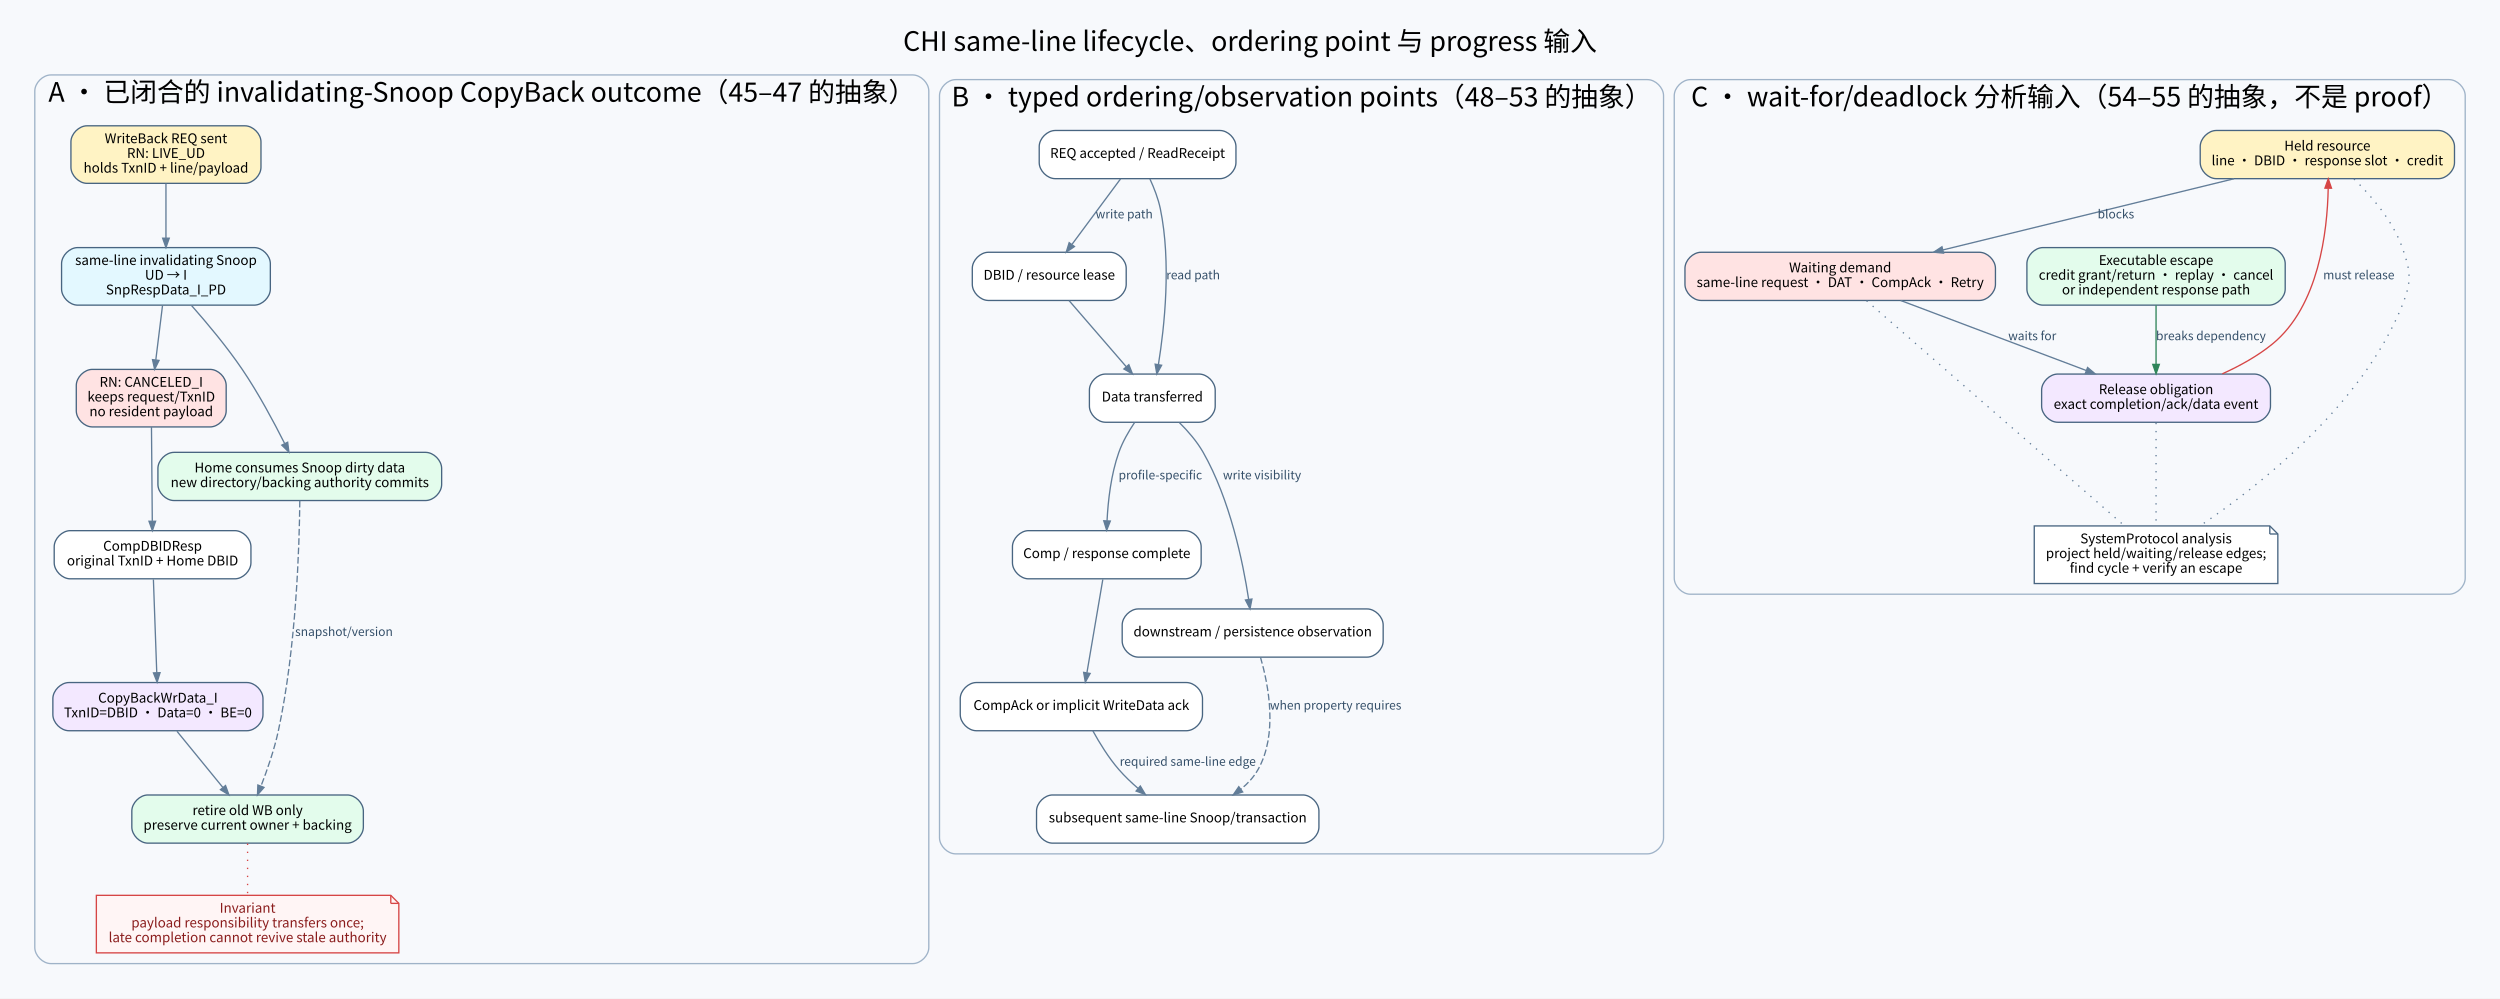
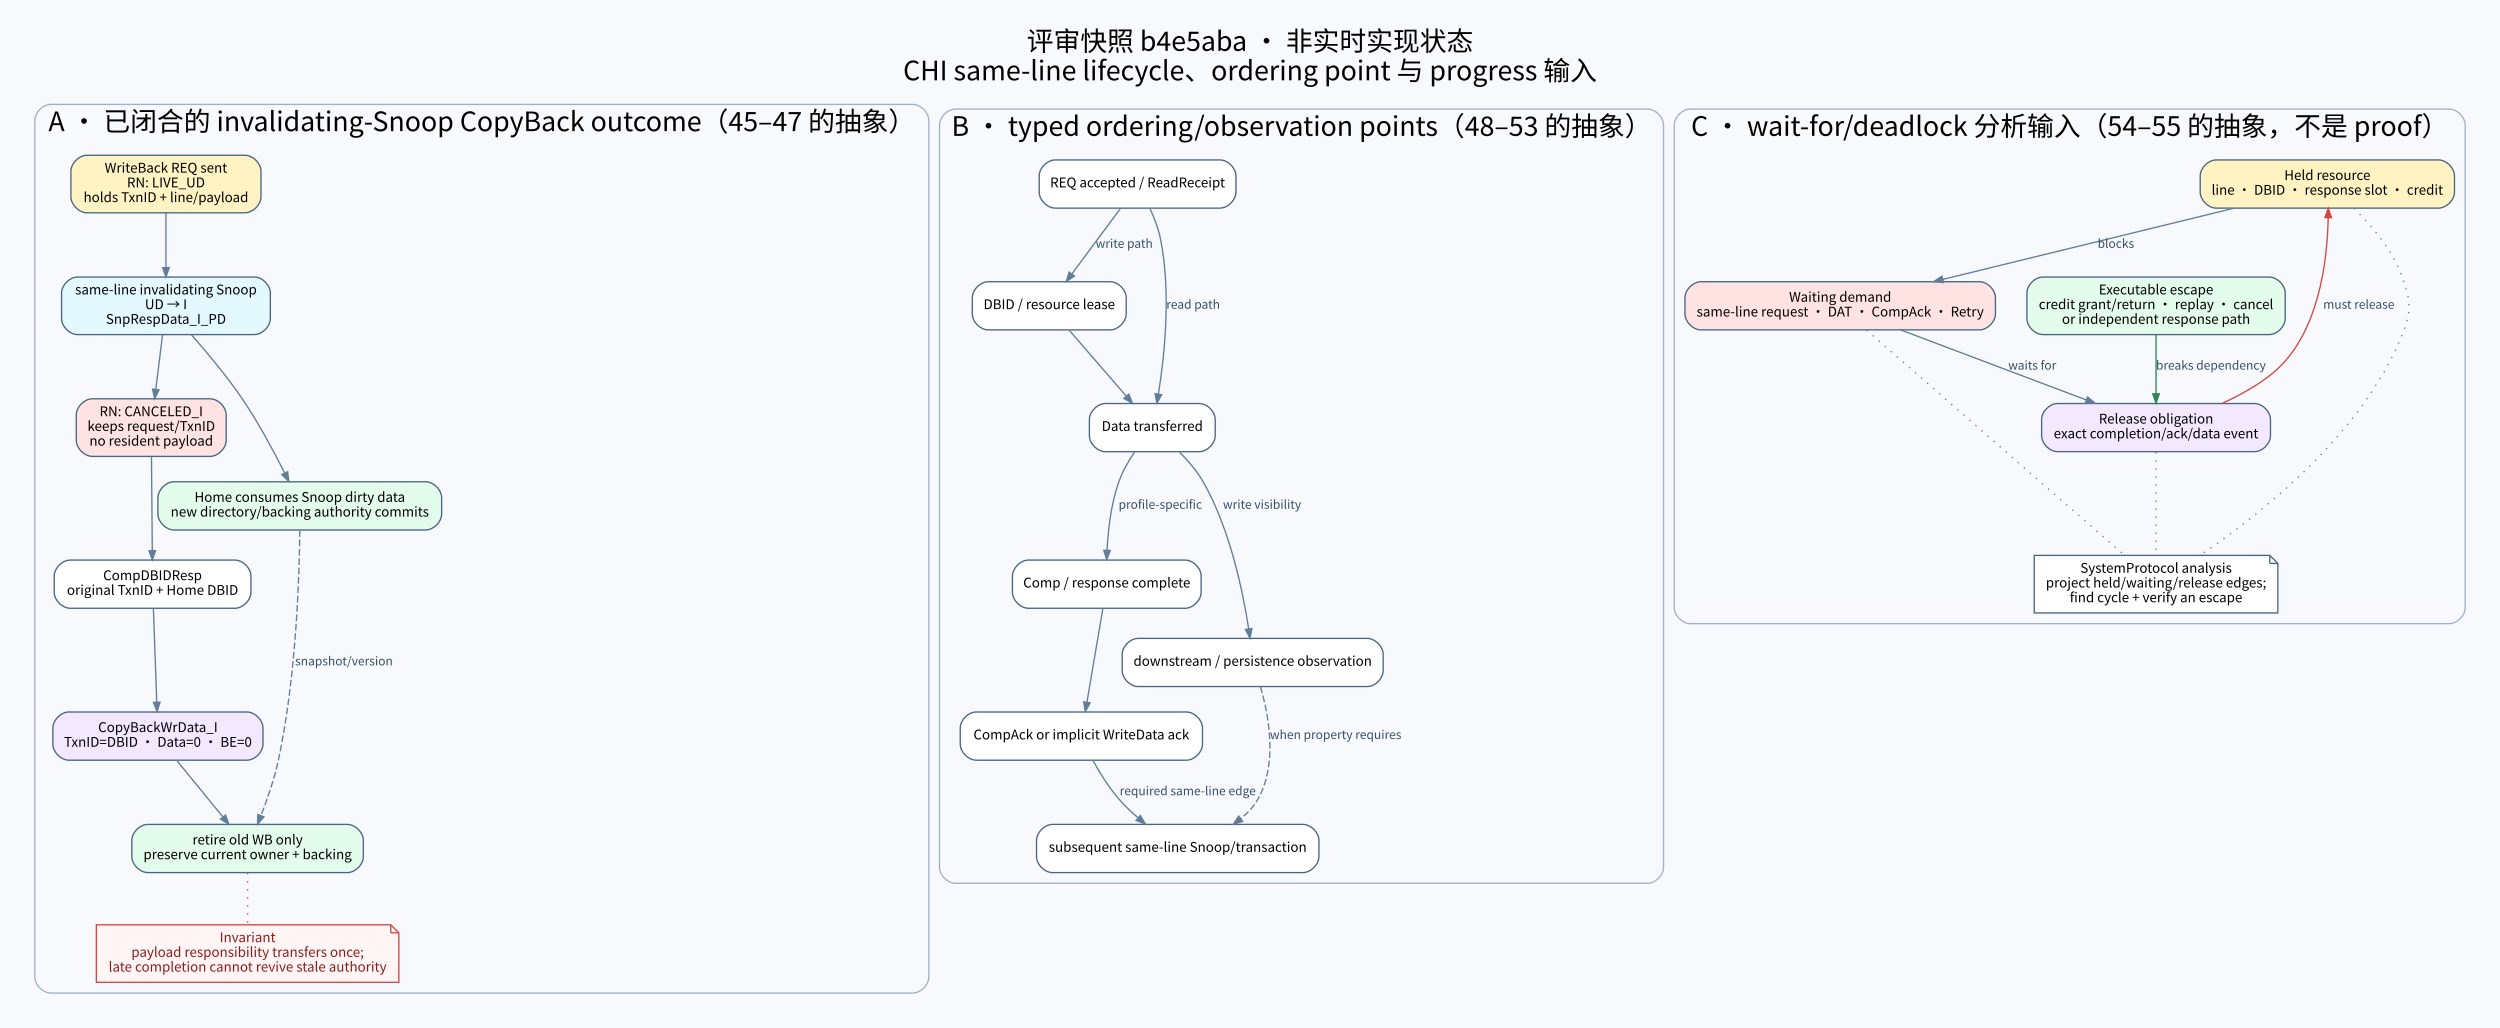
- <svg xmlns="http://www.w3.org/2000/svg" width="1868pt" height="746pt" viewBox="0.00 0.00 1868.00 746.00">
-   <g id="graph0" class="graph" transform="scale(1 1) rotate(0) translate(18 728)">
-     <polygon fill="#f7f9fc" stroke="transparent" points="-18,18 -18,-728 1850,-728 1850,18 -18,18" />
+ <svg xmlns="http://www.w3.org/2000/svg" width="1868pt" height="768pt" viewBox="0.00 0.00 1868.00 768.00">
+   <g id="graph0" class="graph" transform="scale(1 1) rotate(0) translate(18 750)">
+     <polygon fill="#f7f9fc" stroke="transparent" points="-18,18 -18,-750 1850,-750 1850,18 -18,18" />
+     <text text-anchor="middle" x="916" y="-712" font-family="Noto Sans CJK SC" font-size="20.00">评审快照 b4e5aba · 非实时实现状态</text>
    <text text-anchor="middle" x="916" y="-690" font-family="Noto Sans CJK SC" font-size="20.00">CHI same-line lifecycle、ordering point 与 progress 输入</text>
    <g id="clust1" class="cluster">
      <path fill="#f7f9fc" stroke="#9fb3c8" d="M20,-8C20,-8 664,-8 664,-8 670,-8 676,-14 676,-20 676,-20 676,-660 676,-660 676,-666 670,-672 664,-672 664,-672 20,-672 20,-672 14,-672 8,-666 8,-660 8,-660 8,-20 8,-20 8,-14 14,-8 20,-8" />
      <text text-anchor="middle" x="342" y="-652" font-family="Noto Sans CJK SC" font-size="20.00">A · 已闭合的 invalidating-Snoop CopyBack outcome（45–47 的抽象）</text>
    </g>
    <g id="clust2" class="cluster">
      <path fill="#f7f9fc" stroke="#9fb3c8" d="M696,-90C696,-90 1213,-90 1213,-90 1219,-90 1225,-96 1225,-102 1225,-102 1225,-656.5 1225,-656.5 1225,-662.5 1219,-668.5 1213,-668.5 1213,-668.5 696,-668.5 696,-668.5 690,-668.5 684,-662.5 684,-656.5 684,-656.5 684,-102 684,-102 684,-96 690,-90 696,-90" />
      <text text-anchor="middle" x="954.5" y="-648.5" font-family="Noto Sans CJK SC" font-size="20.00">B · typed ordering/observation points（48–53 的抽象）</text>
    </g>
    <g id="clust3" class="cluster">
      <path fill="#f7f9fc" stroke="#9fb3c8" d="M1245,-284C1245,-284 1812,-284 1812,-284 1818,-284 1824,-290 1824,-296 1824,-296 1824,-656.5 1824,-656.5 1824,-662.5 1818,-668.5 1812,-668.5 1812,-668.5 1245,-668.5 1245,-668.5 1239,-668.5 1233,-662.5 1233,-656.5 1233,-656.5 1233,-296 1233,-296 1233,-290 1239,-284 1245,-284" />
      <text text-anchor="middle" x="1528.5" y="-648.5" font-family="Noto Sans CJK SC" font-size="20.00">C · wait-for/deadlock 分析输入（54–55 的抽象，不是 proof）</text>
    </g>
    <g id="node1" class="node">
      <path fill="#fff3c4" stroke="#486581" d="M165,-634C165,-634 47,-634 47,-634 41,-634 35,-628 35,-622 35,-622 35,-603 35,-603 35,-597 41,-591 47,-591 47,-591 165,-591 165,-591 171,-591 177,-597 177,-603 177,-603 177,-622 177,-622 177,-628 171,-634 165,-634" />
      <text text-anchor="middle" x="106" y="-621" font-family="Noto Sans CJK SC" font-size="10.00">WriteBack REQ sent</text>
      <text text-anchor="middle" x="106" y="-610" font-family="Noto Sans CJK SC" font-size="10.00">RN: LIVE_UD</text>
      <text text-anchor="middle" x="106" y="-599" font-family="Noto Sans CJK SC" font-size="10.00">holds TxnID + line/payload</text>
    </g>
    <g id="node2" class="node">
      <path fill="#e3f8ff" stroke="#486581" d="M172,-543C172,-543 40,-543 40,-543 34,-543 28,-537 28,-531 28,-531 28,-512 28,-512 28,-506 34,-500 40,-500 40,-500 172,-500 172,-500 178,-500 184,-506 184,-512 184,-512 184,-531 184,-531 184,-537 178,-543 172,-543" />
      <text text-anchor="middle" x="106" y="-530" font-family="Noto Sans CJK SC" font-size="10.00">same-line invalidating Snoop</text>
      <text text-anchor="middle" x="106" y="-519" font-family="Noto Sans CJK SC" font-size="10.00">UD → I</text>
      <text text-anchor="middle" x="106" y="-508" font-family="Noto Sans CJK SC" font-size="10.00">SnpRespData_I_PD</text>
    </g>
    <g id="edge1" class="edge">
      <path fill="none" stroke="#627d98" d="M106,-590.86C106,-578.73 106,-563.24 106,-550.07" />
      <polygon fill="#627d98" stroke="#627d98" points="108.45,-550.03 106,-543.03 103.55,-550.03 108.45,-550.03" />
    </g>
    <g id="node3" class="node">
      <path fill="#ffe3e3" stroke="#486581" d="M139,-452C139,-452 51,-452 51,-452 45,-452 39,-446 39,-440 39,-440 39,-421 39,-421 39,-415 45,-409 51,-409 51,-409 139,-409 139,-409 145,-409 151,-415 151,-421 151,-421 151,-440 151,-440 151,-446 145,-452 139,-452" />
      <text text-anchor="middle" x="95" y="-439" font-family="Noto Sans CJK SC" font-size="10.00">RN: CANCELED_I</text>
      <text text-anchor="middle" x="95" y="-428" font-family="Noto Sans CJK SC" font-size="10.00">keeps request/TxnID</text>
      <text text-anchor="middle" x="95" y="-417" font-family="Noto Sans CJK SC" font-size="10.00">no resident payload</text>
    </g>
    <g id="edge2" class="edge">
      <path fill="none" stroke="#627d98" d="M103.45,-499.86C101.95,-487.73 100.03,-472.24 98.41,-459.07" />
      <polygon fill="#627d98" stroke="#627d98" points="100.83,-458.68 97.54,-452.03 95.96,-459.28 100.83,-458.68" />
    </g>
    <g id="node4" class="node">
      <path fill="#e3fcec" stroke="#486581" d="M300,-390C300,-390 112,-390 112,-390 106,-390 100,-384 100,-378 100,-378 100,-366 100,-366 100,-360 106,-354 112,-354 112,-354 300,-354 300,-354 306,-354 312,-360 312,-366 312,-366 312,-378 312,-378 312,-384 306,-390 300,-390" />
      <text text-anchor="middle" x="206" y="-375" font-family="Noto Sans CJK SC" font-size="10.00">Home consumes Snoop dirty data</text>
      <text text-anchor="middle" x="206" y="-364" font-family="Noto Sans CJK SC" font-size="10.00">new directory/backing authority commits</text>
    </g>
    <g id="edge6" class="edge">
      <path fill="none" stroke="#627d98" d="M125.09,-499.75C136.74,-486.58 151.53,-468.9 163,-452 175.05,-434.25 186.55,-412.8 194.62,-396.73" />
      <polygon fill="#627d98" stroke="#627d98" points="196.94,-397.56 197.86,-390.2 192.55,-395.39 196.94,-397.56" />
    </g>
    <g id="node5" class="node">
      <path fill="#ffffff" stroke="#486581" d="M157.5,-331.5C157.5,-331.5 34.5,-331.5 34.5,-331.5 28.5,-331.5 22.5,-325.5 22.5,-319.5 22.5,-319.5 22.5,-307.5 22.5,-307.5 22.5,-301.5 28.5,-295.5 34.5,-295.5 34.5,-295.5 157.5,-295.5 157.5,-295.5 163.5,-295.5 169.5,-301.5 169.5,-307.5 169.5,-307.5 169.5,-319.5 169.5,-319.5 169.5,-325.5 163.5,-331.5 157.5,-331.5" />
      <text text-anchor="middle" x="96" y="-316.5" font-family="Noto Sans CJK SC" font-size="10.00">CompDBIDResp</text>
      <text text-anchor="middle" x="96" y="-305.5" font-family="Noto Sans CJK SC" font-size="10.00">original TxnID + Home DBID</text>
    </g>
    <g id="edge3" class="edge">
      <path fill="none" stroke="#627d98" d="M95.18,-408.94C95.35,-389.26 95.61,-359.57 95.79,-338.75" />
      <polygon fill="#627d98" stroke="#627d98" points="98.24,-338.53 95.85,-331.51 93.34,-338.49 98.24,-338.53" />
    </g>
    <g id="node7" class="node">
      <path fill="#e3fcec" stroke="#486581" d="M241.5,-134C241.5,-134 92.5,-134 92.5,-134 86.5,-134 80.5,-128 80.5,-122 80.5,-122 80.5,-110 80.5,-110 80.5,-104 86.5,-98 92.5,-98 92.5,-98 241.5,-98 241.5,-98 247.5,-98 253.5,-104 253.5,-110 253.5,-110 253.5,-122 253.5,-122 253.5,-128 247.5,-134 241.5,-134" />
      <text text-anchor="middle" x="167" y="-119" font-family="Noto Sans CJK SC" font-size="10.00">retire old WB only</text>
      <text text-anchor="middle" x="167" y="-108" font-family="Noto Sans CJK SC" font-size="10.00">preserve current owner + backing</text>
    </g>
    <g id="edge7" class="edge">
      <path fill="none" stroke="#627d98" stroke-dasharray="5,2" d="M206.01,-353.84C205.7,-320.39 203.42,-244.29 190,-182 186.99,-168.01 181.77,-152.91 177.07,-140.79" />
      <polygon fill="#627d98" stroke="#627d98" points="179.24,-139.63 174.38,-134.03 174.69,-141.44 179.24,-139.63" />
      <text text-anchor="middle" x="239" y="-252.8" font-family="Noto Sans CJK SC" font-size="9.00" fill="#334e68">snapshot/version</text>
    </g>
    <g id="node6" class="node">
      <path fill="#f3e8ff" stroke="#486581" d="M166.5,-218C166.5,-218 33.5,-218 33.5,-218 27.5,-218 21.5,-212 21.5,-206 21.5,-206 21.5,-194 21.5,-194 21.5,-188 27.5,-182 33.5,-182 33.5,-182 166.5,-182 166.5,-182 172.5,-182 178.5,-188 178.5,-194 178.5,-194 178.5,-206 178.5,-206 178.5,-212 172.5,-218 166.5,-218" />
      <text text-anchor="middle" x="100" y="-203" font-family="Noto Sans CJK SC" font-size="10.00">CopyBackWrData_I</text>
      <text text-anchor="middle" x="100" y="-192" font-family="Noto Sans CJK SC" font-size="10.00">TxnID=DBID · Data=0 · BE=0</text>
    </g>
    <g id="edge4" class="edge">
      <path fill="none" stroke="#627d98" d="M96.62,-295.08C97.3,-276.34 98.37,-246.41 99.13,-225.35" />
      <polygon fill="#627d98" stroke="#627d98" points="101.58,-225.38 99.38,-218.3 96.68,-225.21 101.58,-225.38" />
    </g>
    <g id="edge5" class="edge">
      <path fill="none" stroke="#627d98" d="M114.21,-181.61C124.23,-169.35 137.73,-152.82 148.57,-139.55" />
      <polygon fill="#627d98" stroke="#627d98" points="150.51,-141.05 153.04,-134.08 146.71,-137.95 150.51,-141.05" />
    </g>
    <g id="node8" class="node">
      <polygon fill="#fff5f5" stroke="#d64545" points="274,-59 54,-59 54,-16 280,-16 280,-53 274,-59" />
      <polyline fill="none" stroke="#d64545" points="274,-59 274,-53 " />
      <polyline fill="none" stroke="#d64545" points="280,-53 274,-53 " />
      <text text-anchor="middle" x="167" y="-46" font-family="Noto Sans CJK SC" font-size="10.00" fill="#8a1c1c">Invariant</text>
      <text text-anchor="middle" x="167" y="-35" font-family="Noto Sans CJK SC" font-size="10.00" fill="#8a1c1c">payload responsibility transfers once;</text>
      <text text-anchor="middle" x="167" y="-24" font-family="Noto Sans CJK SC" font-size="10.00" fill="#8a1c1c">late completion cannot revive stale authority</text>
    </g>
    <g id="edge8" class="edge">
      <path fill="none" stroke="#d64545" stroke-dasharray="1,5" d="M167,-97.64C167,-86.18 167,-71.11 167,-59.05" />
    </g>
    <g id="node9" class="node">
      <path fill="#ffffff" stroke="#486581" d="M893.5,-630.5C893.5,-630.5 770.5,-630.5 770.5,-630.5 764.5,-630.5 758.5,-624.5 758.5,-618.5 758.5,-618.5 758.5,-606.5 758.5,-606.5 758.5,-600.5 764.5,-594.5 770.5,-594.5 770.5,-594.5 893.5,-594.5 893.5,-594.5 899.5,-594.5 905.5,-600.5 905.5,-606.5 905.5,-606.5 905.5,-618.5 905.5,-618.5 905.5,-624.5 899.5,-630.5 893.5,-630.5" />
      <text text-anchor="middle" x="832" y="-610" font-family="Noto Sans CJK SC" font-size="10.00">REQ accepted / ReadReceipt</text>
    </g>
    <g id="node10" class="node">
      <path fill="#ffffff" stroke="#486581" d="M811.5,-539.5C811.5,-539.5 720.5,-539.5 720.5,-539.5 714.5,-539.5 708.5,-533.5 708.5,-527.5 708.5,-527.5 708.5,-515.5 708.5,-515.5 708.5,-509.5 714.5,-503.5 720.5,-503.5 720.5,-503.5 811.5,-503.5 811.5,-503.5 817.5,-503.5 823.5,-509.5 823.5,-515.5 823.5,-515.5 823.5,-527.5 823.5,-527.5 823.5,-533.5 817.5,-539.5 811.5,-539.5" />
      <text text-anchor="middle" x="766" y="-519" font-family="Noto Sans CJK SC" font-size="10.00">DBID / resource lease</text>
    </g>
    <g id="edge10" class="edge">
      <path fill="none" stroke="#627d98" d="M819.27,-594.34C808.96,-580.43 794.32,-560.69 783,-545.43" />
      <polygon fill="#627d98" stroke="#627d98" points="784.82,-543.77 778.69,-539.61 780.89,-546.69 784.82,-543.77" />
      <text text-anchor="middle" x="822" y="-564.8" font-family="Noto Sans CJK SC" font-size="9.00" fill="#334e68">write path</text>
    </g>
    <g id="node11" class="node">
      <path fill="#ffffff" stroke="#486581" d="M878,-448.5C878,-448.5 808,-448.5 808,-448.5 802,-448.5 796,-442.5 796,-436.5 796,-436.5 796,-424.5 796,-424.5 796,-418.5 802,-412.5 808,-412.5 808,-412.5 878,-412.5 878,-412.5 884,-412.5 890,-418.5 890,-424.5 890,-424.5 890,-436.5 890,-436.5 890,-442.5 884,-448.5 878,-448.5" />
      <text text-anchor="middle" x="843" y="-428" font-family="Noto Sans CJK SC" font-size="10.00">Data transferred</text>
    </g>
    <g id="edge9" class="edge">
      <path fill="none" stroke="#627d98" d="M841.21,-594.3C844.33,-587.55 847.43,-579.6 849,-572 857.28,-531.83 852.11,-483.88 847.57,-455.66" />
      <polygon fill="#627d98" stroke="#627d98" points="849.96,-455.08 846.38,-448.58 845.13,-455.89 849.96,-455.08" />
      <text text-anchor="middle" x="873.5" y="-519.3" font-family="Noto Sans CJK SC" font-size="9.00" fill="#334e68">read path</text>
    </g>
    <g id="edge11" class="edge">
      <path fill="none" stroke="#627d98" d="M780.85,-503.34C792.99,-489.3 810.26,-469.34 823.51,-454.02" />
      <polygon fill="#627d98" stroke="#627d98" points="825.47,-455.5 828.2,-448.61 821.77,-452.3 825.47,-455.5" />
    </g>
    <g id="node12" class="node">
      <path fill="#ffffff" stroke="#486581" d="M867.5,-331.5C867.5,-331.5 750.5,-331.5 750.5,-331.5 744.5,-331.5 738.5,-325.5 738.5,-319.5 738.5,-319.5 738.5,-307.5 738.5,-307.5 738.5,-301.5 744.5,-295.5 750.5,-295.5 750.5,-295.5 867.5,-295.5 867.5,-295.5 873.5,-295.5 879.5,-301.5 879.5,-307.5 879.5,-307.5 879.5,-319.5 879.5,-319.5 879.5,-325.5 873.5,-331.5 867.5,-331.5" />
      <text text-anchor="middle" x="809" y="-311" font-family="Noto Sans CJK SC" font-size="10.00">Comp / response complete</text>
    </g>
    <g id="edge12" class="edge">
      <path fill="none" stroke="#627d98" d="M829.75,-412.28C825.3,-405.66 820.77,-397.8 818,-390 812.15,-373.54 809.94,-353.92 809.18,-338.81" />
      <polygon fill="#627d98" stroke="#627d98" points="811.62,-338.68 808.91,-331.78 806.73,-338.87 811.62,-338.68" />
      <text text-anchor="middle" x="849" y="-369.8" font-family="Noto Sans CJK SC" font-size="9.00" fill="#334e68">profile-specific</text>
    </g>
    <g id="node14" class="node">
      <path fill="#ffffff" stroke="#486581" d="M1003.5,-273C1003.5,-273 832.5,-273 832.5,-273 826.5,-273 820.5,-267 820.5,-261 820.5,-261 820.5,-249 820.5,-249 820.5,-243 826.5,-237 832.5,-237 832.5,-237 1003.5,-237 1003.5,-237 1009.5,-237 1015.5,-243 1015.5,-249 1015.5,-249 1015.5,-261 1015.5,-261 1015.5,-267 1009.5,-273 1003.5,-273" />
      <text text-anchor="middle" x="918" y="-252.5" font-family="Noto Sans CJK SC" font-size="10.00">downstream / persistence observation</text>
    </g>
    <g id="edge14" class="edge">
      <path fill="none" stroke="#627d98" d="M863.28,-412.19C869.73,-405.79 876.38,-398.1 881,-390 901.06,-354.77 910.73,-308.08 915,-280.13" />
      <polygon fill="#627d98" stroke="#627d98" points="917.44,-280.39 916.02,-273.11 912.59,-279.69 917.44,-280.39" />
      <text text-anchor="middle" x="925" y="-369.8" font-family="Noto Sans CJK SC" font-size="9.00" fill="#334e68">write visibility</text>
    </g>
    <g id="node13" class="node">
      <path fill="#ffffff" stroke="#486581" d="M868.5,-218C868.5,-218 711.5,-218 711.5,-218 705.5,-218 699.5,-212 699.5,-206 699.5,-206 699.5,-194 699.5,-194 699.5,-188 705.5,-182 711.5,-182 711.5,-182 868.5,-182 868.5,-182 874.5,-182 880.5,-188 880.5,-194 880.5,-194 880.5,-206 880.5,-206 880.5,-212 874.5,-218 868.5,-218" />
      <text text-anchor="middle" x="790" y="-197.5" font-family="Noto Sans CJK SC" font-size="10.00">CompAck or implicit WriteData ack</text>
    </g>
    <g id="edge13" class="edge">
      <path fill="none" stroke="#627d98" d="M806.03,-295.08C802.84,-276.34 797.74,-246.41 794.15,-225.35" />
      <polygon fill="#627d98" stroke="#627d98" points="796.54,-224.79 792.95,-218.3 791.71,-225.61 796.54,-224.79" />
    </g>
    <g id="node15" class="node">
      <path fill="#ffffff" stroke="#486581" d="M955.5,-134C955.5,-134 768.5,-134 768.5,-134 762.5,-134 756.5,-128 756.5,-122 756.5,-122 756.5,-110 756.5,-110 756.5,-104 762.5,-98 768.5,-98 768.5,-98 955.5,-98 955.5,-98 961.5,-98 967.5,-104 967.5,-110 967.5,-110 967.5,-122 967.5,-122 967.5,-128 961.5,-134 955.5,-134" />
      <text text-anchor="middle" x="862" y="-113.5" font-family="Noto Sans CJK SC" font-size="10.00">subsequent same-line Snoop/transaction</text>
    </g>
    <g id="edge15" class="edge">
      <path fill="none" stroke="#627d98" d="M798.59,-181.9C803.58,-172.81 810.39,-161.75 818,-153 822.28,-148.08 827.28,-143.3 832.35,-138.91" />
      <polygon fill="#627d98" stroke="#627d98" points="834.04,-140.69 837.85,-134.33 830.9,-136.93 834.04,-140.69" />
      <text text-anchor="middle" x="869.5" y="-155.8" font-family="Noto Sans CJK SC" font-size="9.00" fill="#334e68">required same-line edge</text>
    </g>
    <g id="edge16" class="edge">
      <path fill="none" stroke="#627d98" stroke-dasharray="5,2" d="M923.81,-237C929.95,-215.83 936.87,-179.27 922,-153 918.79,-147.33 914.3,-142.46 909.19,-138.3" />
      <polygon fill="#627d98" stroke="#627d98" points="910.53,-136.24 903.45,-134.06 907.62,-140.19 910.53,-136.24" />
      <text text-anchor="middle" x="980" y="-197.8" font-family="Noto Sans CJK SC" font-size="9.00" fill="#334e68">when property requires</text>
    </g>
    <g id="node16" class="node">
      <path fill="#fff3c4" stroke="#486581" d="M1804,-630.5C1804,-630.5 1638,-630.5 1638,-630.5 1632,-630.5 1626,-624.5 1626,-618.5 1626,-618.5 1626,-606.5 1626,-606.5 1626,-600.5 1632,-594.5 1638,-594.5 1638,-594.5 1804,-594.5 1804,-594.5 1810,-594.5 1816,-600.5 1816,-606.5 1816,-606.5 1816,-618.5 1816,-618.5 1816,-624.5 1810,-630.5 1804,-630.5" />
      <text text-anchor="middle" x="1721" y="-615.5" font-family="Noto Sans CJK SC" font-size="10.00">Held resource</text>
      <text text-anchor="middle" x="1721" y="-604.5" font-family="Noto Sans CJK SC" font-size="10.00">line · DBID · response slot · credit</text>
    </g>
    <g id="node17" class="node">
      <path fill="#ffe3e3" stroke="#486581" d="M1461,-539.5C1461,-539.5 1253,-539.5 1253,-539.5 1247,-539.5 1241,-533.5 1241,-527.5 1241,-527.5 1241,-515.5 1241,-515.5 1241,-509.5 1247,-503.5 1253,-503.5 1253,-503.5 1461,-503.5 1461,-503.5 1467,-503.5 1473,-509.5 1473,-515.5 1473,-515.5 1473,-527.5 1473,-527.5 1473,-533.5 1467,-539.5 1461,-539.5" />
      <text text-anchor="middle" x="1357" y="-524.5" font-family="Noto Sans CJK SC" font-size="10.00">Waiting demand</text>
      <text text-anchor="middle" x="1357" y="-513.5" font-family="Noto Sans CJK SC" font-size="10.00">same-line request · DAT · CompAck · Retry</text>
    </g>
    <g id="edge17" class="edge">
      <path fill="none" stroke="#627d98" d="M1651.25,-594.45C1589.01,-579.23 1498.03,-556.98 1433.74,-541.26" />
      <polygon fill="#627d98" stroke="#627d98" points="1434.21,-538.86 1426.83,-539.57 1433.04,-543.62 1434.21,-538.86" />
      <text text-anchor="middle" x="1563" y="-564.8" font-family="Noto Sans CJK SC" font-size="9.00" fill="#334e68">blocks</text>
    </g>
    <g id="node20" class="node">
      <polygon fill="#ffffff" stroke="#486581" points="1678,-335 1502,-335 1502,-292 1684,-292 1684,-329 1678,-335" />
      <polyline fill="none" stroke="#486581" points="1678,-335 1678,-329 " />
      <polyline fill="none" stroke="#486581" points="1684,-329 1678,-329 " />
      <text text-anchor="middle" x="1593" y="-322" font-family="Noto Sans CJK SC" font-size="10.00">SystemProtocol analysis</text>
      <text text-anchor="middle" x="1593" y="-311" font-family="Noto Sans CJK SC" font-size="10.00">project held/waiting/release edges;</text>
      <text text-anchor="middle" x="1593" y="-300" font-family="Noto Sans CJK SC" font-size="10.00">find cycle + verify an escape</text>
    </g>
    <g id="edge21" class="edge">
      <path fill="none" stroke="#627d98" stroke-dasharray="1,5" d="M1740.9,-594.26C1753.93,-581.58 1769.83,-563.11 1777,-543 1783.42,-525 1784.11,-517.74 1777,-500 1747.03,-425.27 1670.16,-364.99 1625.84,-335.05" />
    </g>
    <g id="node18" class="node">
      <path fill="#f3e8ff" stroke="#486581" d="M1666.5,-448.5C1666.5,-448.5 1519.5,-448.5 1519.5,-448.5 1513.5,-448.5 1507.5,-442.5 1507.5,-436.5 1507.5,-436.5 1507.5,-424.5 1507.5,-424.5 1507.5,-418.5 1513.5,-412.5 1519.5,-412.5 1519.5,-412.5 1666.5,-412.5 1666.5,-412.5 1672.5,-412.5 1678.5,-418.5 1678.5,-424.5 1678.5,-424.5 1678.5,-436.5 1678.5,-436.5 1678.5,-442.5 1672.5,-448.5 1666.5,-448.5" />
      <text text-anchor="middle" x="1593" y="-433.5" font-family="Noto Sans CJK SC" font-size="10.00">Release obligation</text>
      <text text-anchor="middle" x="1593" y="-422.5" font-family="Noto Sans CJK SC" font-size="10.00">exact completion/ack/data event</text>
    </g>
    <g id="edge18" class="edge">
      <path fill="none" stroke="#627d98" d="M1402.22,-503.45C1441.78,-488.53 1499.24,-466.86 1540.75,-451.2" />
      <polygon fill="#627d98" stroke="#627d98" points="1541.84,-453.41 1547.53,-448.65 1540.11,-448.83 1541.84,-453.41" />
      <text text-anchor="middle" x="1500.5" y="-473.8" font-family="Noto Sans CJK SC" font-size="9.00" fill="#334e68">waits for</text>
    </g>
    <g id="edge22" class="edge">
      <path fill="none" stroke="#627d98" stroke-dasharray="1,5" d="M1376.72,-503.29C1419.92,-465.58 1522.8,-375.78 1569.37,-335.13" />
    </g>
    <g id="edge19" class="edge">
      <path fill="none" stroke="#d64545" d="M1642.53,-448.68C1655.51,-454.55 1668.95,-461.97 1680,-471 1714.61,-499.28 1721.01,-555.03 1721.63,-587.15" />
      <polygon fill="#d64545" stroke="#d64545" points="1719.19,-587.41 1721.68,-594.39 1724.09,-587.37 1719.19,-587.41" />
      <text text-anchor="middle" x="1744.5" y="-519.3" font-family="Noto Sans CJK SC" font-size="9.00" fill="#334e68">must release</text>
    </g>
    <g id="edge23" class="edge">
      <path fill="none" stroke="#627d98" stroke-dasharray="1,5" d="M1593,-412.03C1593,-391.42 1593,-357.19 1593,-335.25" />
    </g>
    <g id="node19" class="node">
      <path fill="#e3fcec" stroke="#486581" d="M1677.5,-543C1677.5,-543 1508.5,-543 1508.5,-543 1502.5,-543 1496.5,-537 1496.5,-531 1496.5,-531 1496.5,-512 1496.5,-512 1496.5,-506 1502.5,-500 1508.5,-500 1508.5,-500 1677.5,-500 1677.5,-500 1683.5,-500 1689.5,-506 1689.5,-512 1689.5,-512 1689.5,-531 1689.5,-531 1689.5,-537 1683.5,-543 1677.5,-543" />
      <text text-anchor="middle" x="1593" y="-530" font-family="Noto Sans CJK SC" font-size="10.00">Executable escape</text>
      <text text-anchor="middle" x="1593" y="-519" font-family="Noto Sans CJK SC" font-size="10.00">credit grant/return · replay · cancel</text>
      <text text-anchor="middle" x="1593" y="-508" font-family="Noto Sans CJK SC" font-size="10.00">or independent response path</text>
    </g>
    <g id="edge20" class="edge">
      <path fill="none" stroke="#2f855a" d="M1593,-499.86C1593,-486.77 1593,-469.78 1593,-456.01" />
      <polygon fill="#2f855a" stroke="#2f855a" points="1595.45,-455.74 1593,-448.74 1590.55,-455.74 1595.45,-455.74" />
      <text text-anchor="middle" x="1634" y="-473.8" font-family="Noto Sans CJK SC" font-size="9.00" fill="#334e68">breaks dependency</text>
    </g>
  </g>
</svg>
